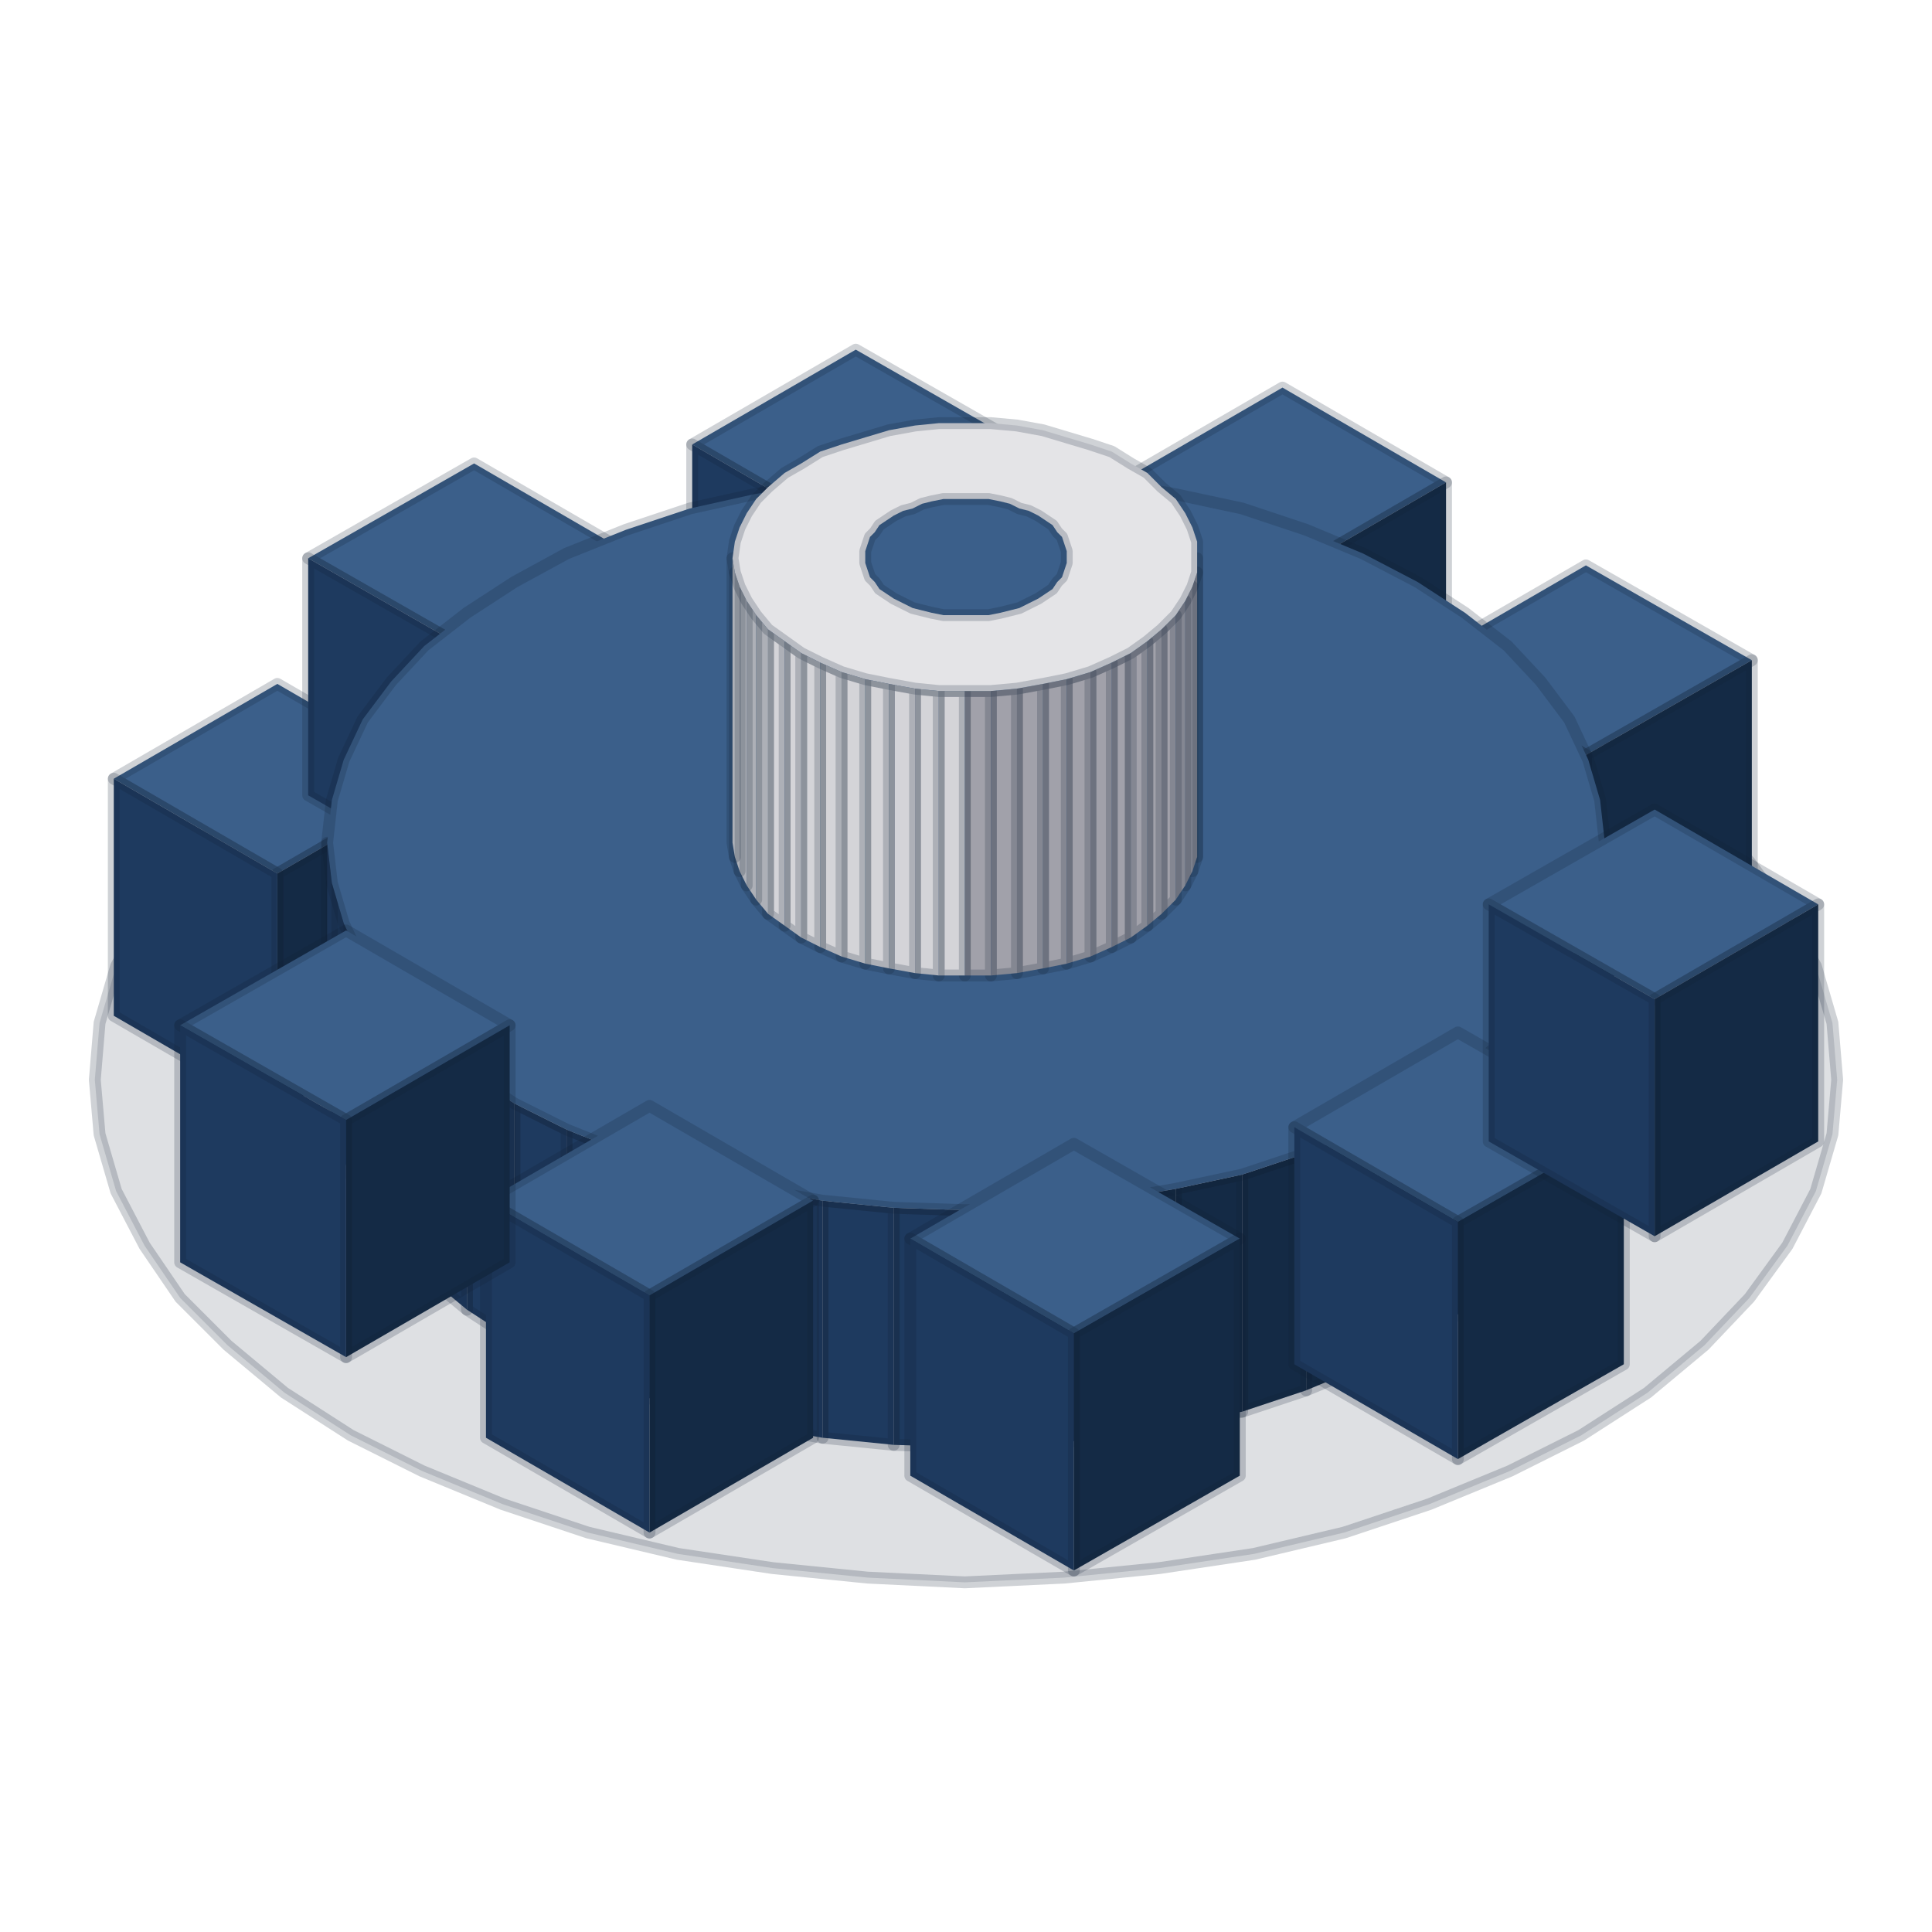
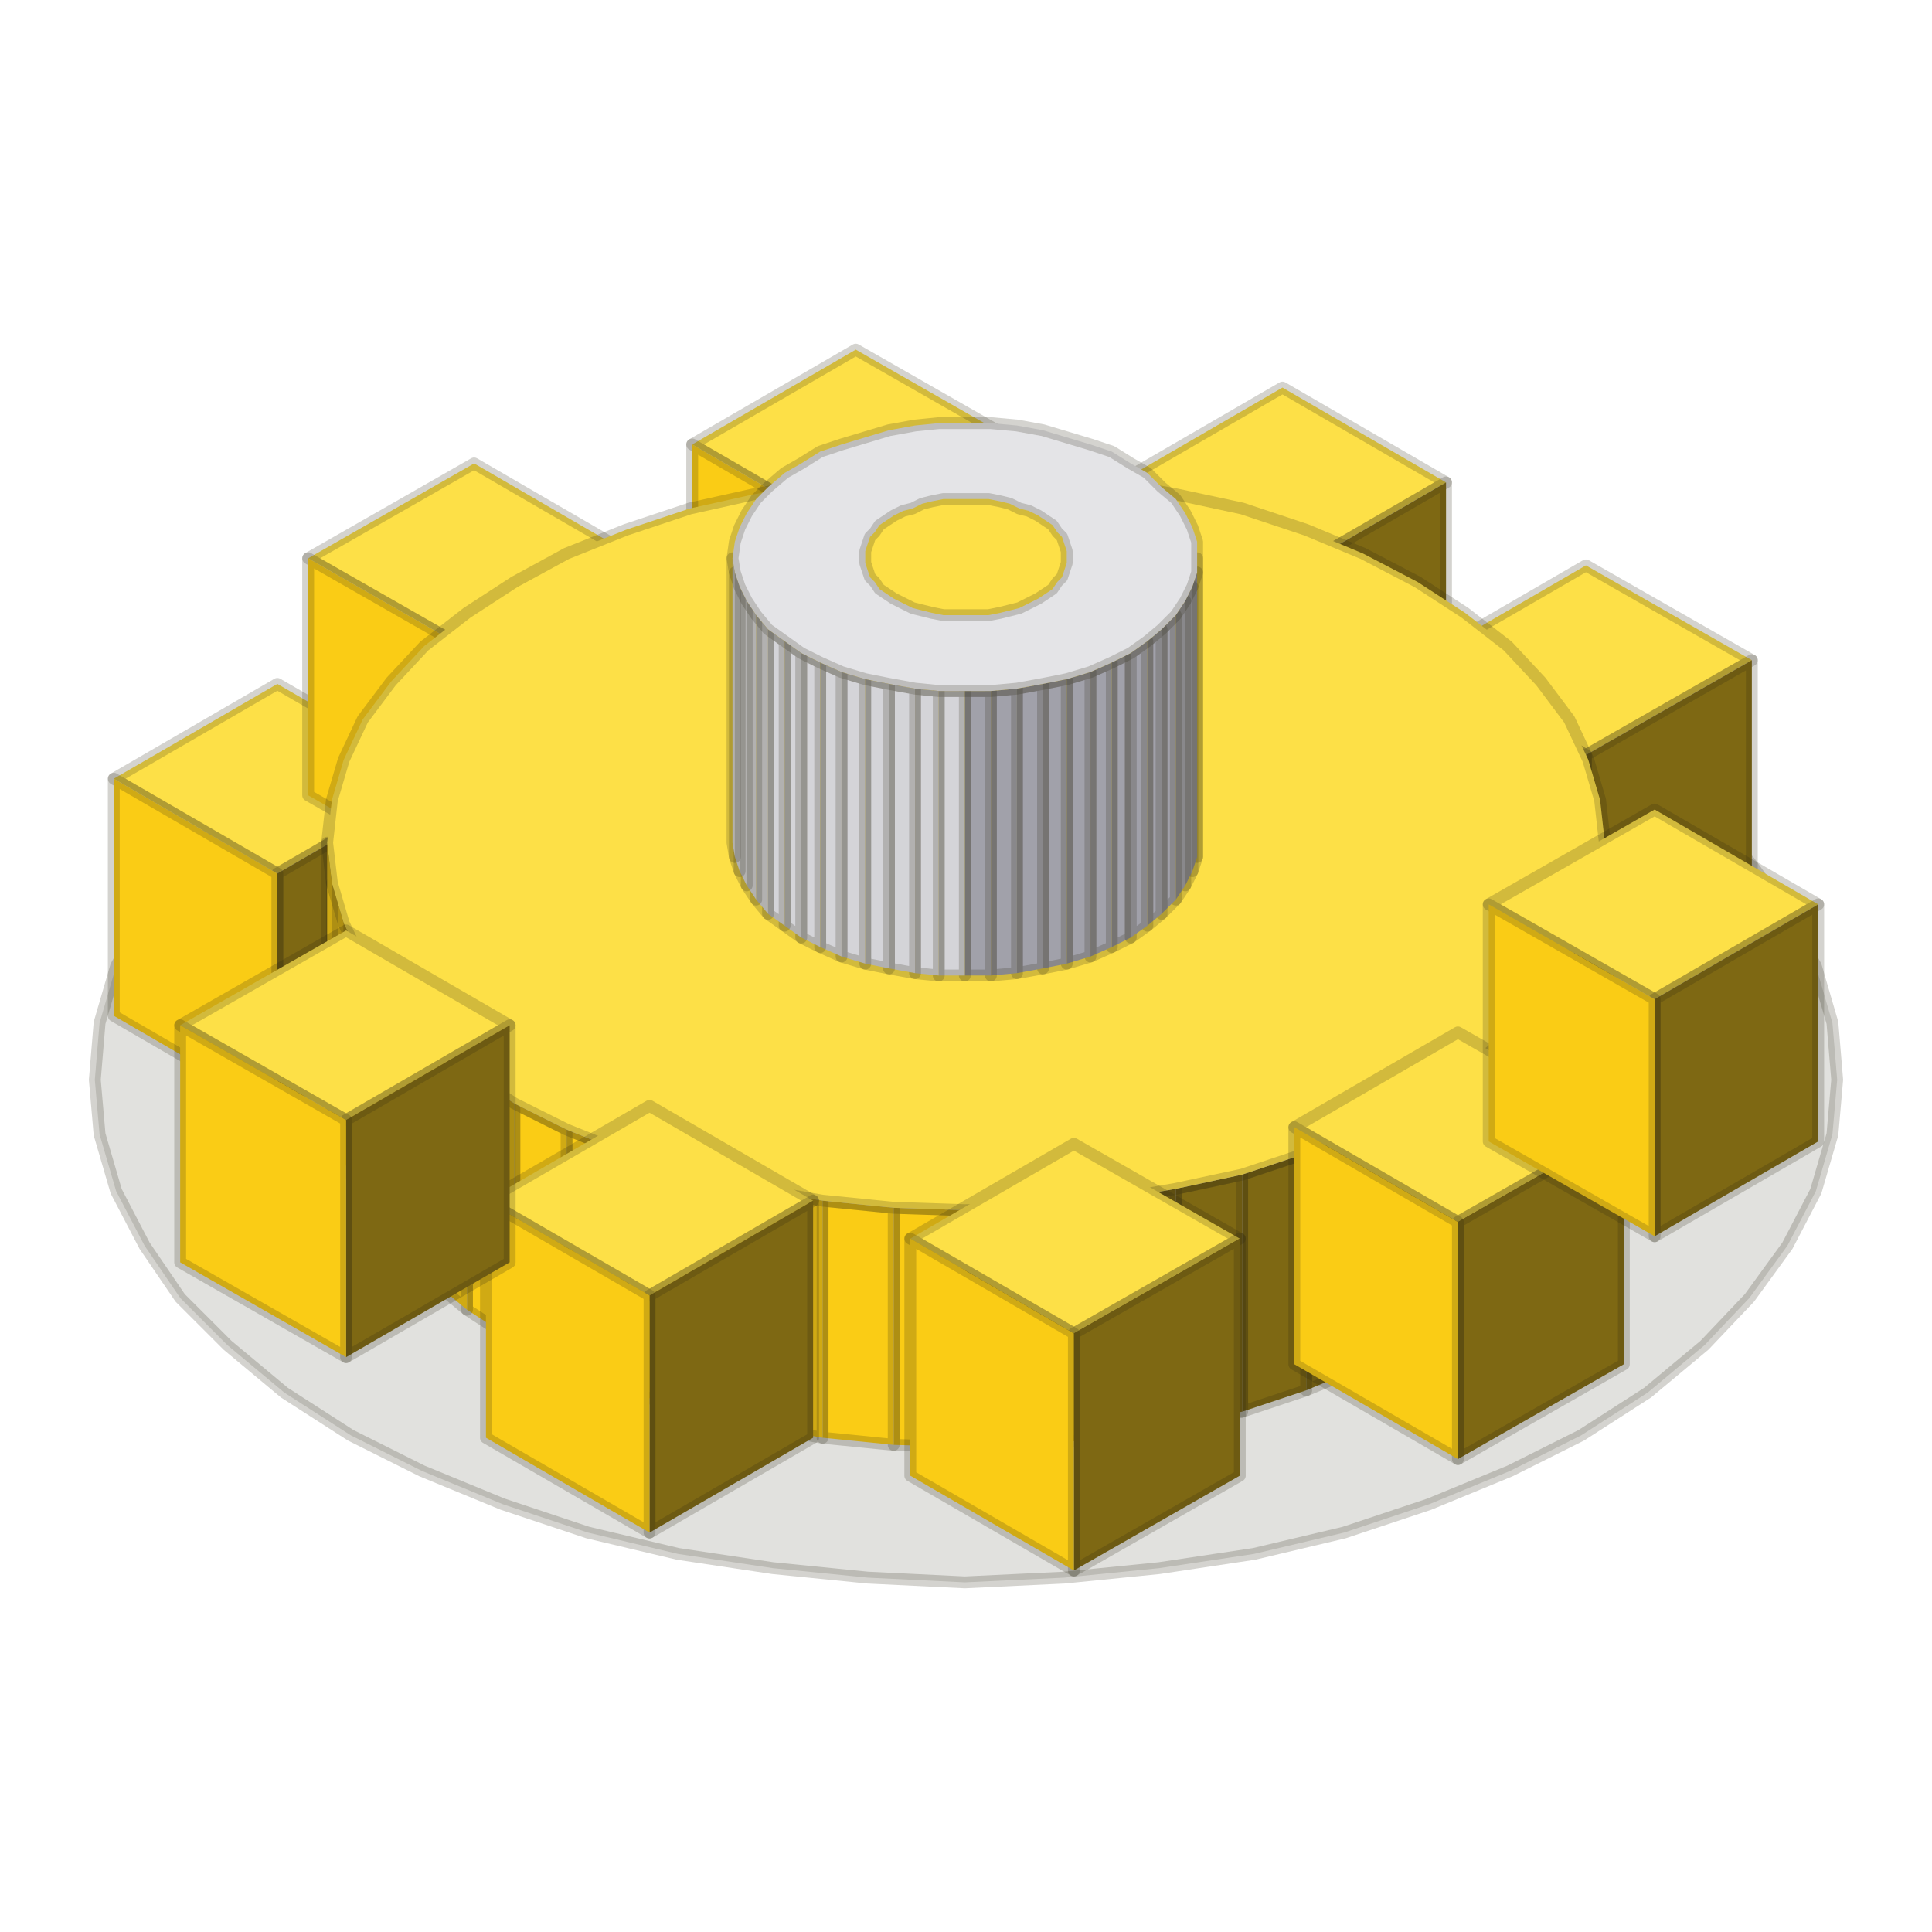
<svg xmlns="http://www.w3.org/2000/svg" width="240" height="240" viewBox="0 0 81.5 60.0" fill="none" aria-hidden="true">
-   <polygon points="66.7,49.8 63.7,51.3 60.3,52.7 56.7,53.9 52.9,54.8 48.9,55.4 44.9,55.8 40.7,56.0 36.6,55.8 32.6,55.4 28.6,54.8 24.8,53.9 21.2,52.7 17.8,51.3 14.8,49.8 12.0,48.0 9.6,46.0 7.6,44.0 6.1,41.8 4.9,39.5 4.2,37.1 4.0,34.8 4.2,32.4 4.9,30.0 6.1,27.8 7.6,25.6 9.6,23.5 12.0,21.5 14.8,19.8 17.8,18.2 21.2,16.8 24.8,15.6 28.6,14.7 32.6,14.1 36.6,13.7 40.7,13.5 44.9,13.7 48.9,14.1 52.9,14.7 56.7,15.6 60.3,16.8 63.7,18.2 66.7,19.8 69.5,21.5 71.9,23.5 73.8,25.6 75.4,27.8 76.6,30.0 77.3,32.4 77.5,34.8 77.3,37.1 76.6,39.5 75.4,41.8 73.8,44.0 71.9,46.0 69.5,48.0" fill="#0F1E33" fill-opacity="0.14" stroke="#0F1E33" stroke-opacity="0.2" stroke-width="0.5" stroke-linejoin="round" />
-   <polygon points="11.7,18.1 18.6,22.1 11.7,26.1 4.8,22.1" fill="#3B5F8A" stroke="#0F1E33" stroke-opacity="0.2" stroke-width="0.5" stroke-linejoin="round" />
-   <polygon points="18.6,32.1 11.7,36.1 11.7,26.1 18.6,22.1" fill="#142A45" stroke="#0F1E33" stroke-opacity="0.2" stroke-width="0.5" stroke-linejoin="round" />
-   <polygon points="4.8,32.1 11.7,36.1 11.7,26.1 4.8,22.1" fill="#1E3A5F" stroke="#0F1E33" stroke-opacity="0.2" stroke-width="0.5" stroke-linejoin="round" />
-   <polygon points="20.0,8.8 26.9,12.8 20.0,16.8 13.0,12.8" fill="#3B5F8A" stroke="#0F1E33" stroke-opacity="0.2" stroke-width="0.5" stroke-linejoin="round" />
-   <polygon points="26.9,22.8 20.0,26.8 20.0,16.8 26.9,12.8" fill="#142A45" stroke="#0F1E33" stroke-opacity="0.2" stroke-width="0.5" stroke-linejoin="round" />
-   <polygon points="13.0,22.8 20.0,26.8 20.0,16.8 13.0,12.8" fill="#1E3A5F" stroke="#0F1E33" stroke-opacity="0.2" stroke-width="0.5" stroke-linejoin="round" />
-   <polygon points="36.1,4.0 43.1,8.0 36.1,12.0 29.2,8.0" fill="#3B5F8A" stroke="#0F1E33" stroke-opacity="0.2" stroke-width="0.5" stroke-linejoin="round" />
-   <polygon points="43.1,18.0 36.1,22.0 36.1,12.0 43.1,8.0" fill="#142A45" stroke="#0F1E33" stroke-opacity="0.2" stroke-width="0.5" stroke-linejoin="round" />
-   <polygon points="29.2,18.0 36.1,22.0 36.1,12.0 29.2,8.0" fill="#1E3A5F" stroke="#0F1E33" stroke-opacity="0.2" stroke-width="0.5" stroke-linejoin="round" />
-   <polygon points="54.1,5.6 61.0,9.6 54.1,13.6 47.2,9.6" fill="#3B5F8A" stroke="#0F1E33" stroke-opacity="0.2" stroke-width="0.5" stroke-linejoin="round" />
-   <polygon points="61.0,19.6 54.1,23.6 54.1,13.6 61.0,9.6" fill="#142A45" stroke="#0F1E33" stroke-opacity="0.2" stroke-width="0.5" stroke-linejoin="round" />
-   <polygon points="47.2,19.6 54.1,23.6 54.1,13.6 47.2,9.6" fill="#1E3A5F" stroke="#0F1E33" stroke-opacity="0.2" stroke-width="0.5" stroke-linejoin="round" />
-   <polygon points="66.9,13.1 73.9,17.1 66.9,21.1 60.0,17.1" fill="#3B5F8A" stroke="#0F1E33" stroke-opacity="0.2" stroke-width="0.5" stroke-linejoin="round" />
-   <polygon points="73.9,27.1 66.9,31.1 66.9,21.1 73.9,17.1" fill="#142A45" stroke="#0F1E33" stroke-opacity="0.2" stroke-width="0.5" stroke-linejoin="round" />
-   <polygon points="60.0,27.1 66.9,31.1 66.9,21.1 60.0,17.1" fill="#1E3A5F" stroke="#0F1E33" stroke-opacity="0.2" stroke-width="0.5" stroke-linejoin="round" />
-   <polygon points="59.8,45.8 57.5,46.9 57.5,36.9 59.8,35.8" fill="#142A45" stroke="#0F1E33" stroke-opacity="0.2" stroke-width="0.5" stroke-linejoin="round" />
-   <polygon points="57.5,46.9 55.1,47.9 55.1,37.9 57.5,36.9" fill="#142A45" stroke="#0F1E33" stroke-opacity="0.2" stroke-width="0.5" stroke-linejoin="round" />
-   <polygon points="55.1,47.9 52.4,48.8 52.4,38.8 55.1,37.9" fill="#142A45" stroke="#0F1E33" stroke-opacity="0.2" stroke-width="0.5" stroke-linejoin="round" />
-   <polygon points="52.4,48.8 49.6,49.4 49.6,39.4 52.4,38.8" fill="#142A45" stroke="#0F1E33" stroke-opacity="0.2" stroke-width="0.5" stroke-linejoin="round" />
-   <polygon points="49.6,49.4 46.7,49.9 46.7,39.9 49.6,39.4" fill="#142A45" stroke="#0F1E33" stroke-opacity="0.2" stroke-width="0.5" stroke-linejoin="round" />
-   <polygon points="46.7,49.9 43.8,50.2 43.8,40.2 46.7,39.9" fill="#142A45" stroke="#0F1E33" stroke-opacity="0.2" stroke-width="0.5" stroke-linejoin="round" />
-   <polygon points="43.8,50.2 40.7,50.3 40.7,40.3 43.8,40.2" fill="#142A45" stroke="#0F1E33" stroke-opacity="0.2" stroke-width="0.5" stroke-linejoin="round" />
-   <polygon points="40.7,50.3 37.7,50.2 37.7,40.2 40.7,40.3" fill="#1E3A5F" stroke="#0F1E33" stroke-opacity="0.2" stroke-width="0.5" stroke-linejoin="round" />
-   <polygon points="37.7,50.2 34.7,49.9 34.7,39.9 37.7,40.2" fill="#1E3A5F" stroke="#0F1E33" stroke-opacity="0.2" stroke-width="0.5" stroke-linejoin="round" />
-   <polygon points="34.7,49.9 31.8,49.4 31.8,39.4 34.7,39.9" fill="#1E3A5F" stroke="#0F1E33" stroke-opacity="0.2" stroke-width="0.5" stroke-linejoin="round" />
-   <polygon points="31.8,49.4 29.1,48.8 29.1,38.8 31.8,39.4" fill="#1E3A5F" stroke="#0F1E33" stroke-opacity="0.2" stroke-width="0.5" stroke-linejoin="round" />
-   <polygon points="29.1,48.8 26.4,47.9 26.4,37.9 29.1,38.8" fill="#1E3A5F" stroke="#0F1E33" stroke-opacity="0.2" stroke-width="0.5" stroke-linejoin="round" />
-   <polygon points="26.4,47.9 23.9,46.9 23.9,36.9 26.4,37.9" fill="#1E3A5F" stroke="#0F1E33" stroke-opacity="0.2" stroke-width="0.5" stroke-linejoin="round" />
-   <polygon points="23.9,46.9 21.7,45.8 21.7,35.8 23.9,36.9" fill="#1E3A5F" stroke="#0F1E33" stroke-opacity="0.2" stroke-width="0.5" stroke-linejoin="round" />
-   <polygon points="21.7,45.8 19.7,44.5 19.7,34.5 21.7,35.8" fill="#1E3A5F" stroke="#0F1E33" stroke-opacity="0.2" stroke-width="0.5" stroke-linejoin="round" />
-   <polygon points="19.7,44.5 17.9,43.0 17.9,33.0 19.7,34.5" fill="#1E3A5F" stroke="#0F1E33" stroke-opacity="0.2" stroke-width="0.5" stroke-linejoin="round" />
-   <polygon points="17.9,43.0 16.5,41.5 16.5,31.5 17.9,33.0" fill="#1E3A5F" stroke="#0F1E33" stroke-opacity="0.2" stroke-width="0.5" stroke-linejoin="round" />
-   <polygon points="16.5,41.5 15.3,39.9 15.3,29.9 16.5,31.5" fill="#1E3A5F" stroke="#0F1E33" stroke-opacity="0.2" stroke-width="0.5" stroke-linejoin="round" />
-   <polygon points="15.3,39.9 14.5,38.2 14.5,28.2 15.3,29.9" fill="#1E3A5F" stroke="#0F1E33" stroke-opacity="0.2" stroke-width="0.5" stroke-linejoin="round" />
-   <polygon points="14.5,38.2 14.0,36.5 14.0,26.5 14.5,28.2" fill="#1E3A5F" stroke="#0F1E33" stroke-opacity="0.2" stroke-width="0.5" stroke-linejoin="round" />
-   <polygon points="14.0,36.5 13.8,34.8 13.8,24.8 14.0,26.5" fill="#1E3A5F" stroke="#0F1E33" stroke-opacity="0.2" stroke-width="0.5" stroke-linejoin="round" />
-   <polygon points="67.7,34.8 67.5,36.5 67.5,26.5 67.7,24.8" fill="#142A45" stroke="#0F1E33" stroke-opacity="0.2" stroke-width="0.5" stroke-linejoin="round" />
-   <polygon points="67.5,36.5 67.0,38.2 67.0,28.2 67.5,26.5" fill="#142A45" stroke="#0F1E33" stroke-opacity="0.2" stroke-width="0.5" stroke-linejoin="round" />
-   <polygon points="67.0,38.2 66.2,39.9 66.2,29.9 67.0,28.2" fill="#142A45" stroke="#0F1E33" stroke-opacity="0.2" stroke-width="0.5" stroke-linejoin="round" />
-   <polygon points="66.2,39.9 65.0,41.5 65.0,31.5 66.2,29.9" fill="#142A45" stroke="#0F1E33" stroke-opacity="0.2" stroke-width="0.5" stroke-linejoin="round" />
-   <polygon points="65.0,41.5 63.6,43.0 63.6,33.0 65.0,31.5" fill="#142A45" stroke="#0F1E33" stroke-opacity="0.2" stroke-width="0.5" stroke-linejoin="round" />
-   <polygon points="63.6,43.0 61.8,44.5 61.8,34.5 63.6,33.0" fill="#142A45" stroke="#0F1E33" stroke-opacity="0.2" stroke-width="0.5" stroke-linejoin="round" />
-   <polygon points="61.8,44.5 59.8,45.8 59.8,35.8 61.8,34.5" fill="#142A45" stroke="#0F1E33" stroke-opacity="0.2" stroke-width="0.5" stroke-linejoin="round" />
-   <polygon points="59.8,35.8 57.5,36.9 55.1,37.9 52.4,38.8 49.6,39.4 46.7,39.9 43.8,40.2 40.7,40.3 37.7,40.2 34.7,39.9 31.8,39.4 29.1,38.8 26.4,37.9 23.9,36.9 21.7,35.8 19.7,34.5 17.9,33.0 16.5,31.5 15.3,29.9 14.5,28.2 14.0,26.5 13.8,24.8 14.0,23.0 14.5,21.3 15.3,19.6 16.5,18.0 17.9,16.5 19.7,15.1 21.7,13.8 23.9,12.6 26.4,11.6 29.1,10.7 31.8,10.1 34.7,9.6 37.7,9.3 40.7,9.2 43.8,9.3 46.7,9.6 49.6,10.1 52.4,10.7 55.1,11.6 57.5,12.6 59.8,13.8 61.8,15.1 63.6,16.5 65.0,18.0 66.2,19.6 67.0,21.3 67.5,23.0 67.7,24.8 67.5,26.5 67.0,28.2 66.2,29.9 65.0,31.5 63.6,33.0 61.8,34.5" fill="#3B5F8A" stroke="#0F1E33" stroke-opacity="0.2" stroke-width="0.5" stroke-linejoin="round" />
-   <polygon points="61.5,32.8 68.5,36.8 61.5,40.8 54.6,36.8" fill="#3B5F8A" stroke="#0F1E33" stroke-opacity="0.2" stroke-width="0.5" stroke-linejoin="round" />
-   <polygon points="68.5,46.8 61.5,50.8 61.5,40.8 68.5,36.8" fill="#142A45" stroke="#0F1E33" stroke-opacity="0.2" stroke-width="0.5" stroke-linejoin="round" />
-   <polygon points="54.6,46.8 61.5,50.8 61.5,40.8 54.6,36.8" fill="#1E3A5F" stroke="#0F1E33" stroke-opacity="0.2" stroke-width="0.5" stroke-linejoin="round" />
-   <polygon points="45.3,37.5 52.3,41.5 45.3,45.5 38.4,41.5" fill="#3B5F8A" stroke="#0F1E33" stroke-opacity="0.2" stroke-width="0.5" stroke-linejoin="round" />
-   <polygon points="52.3,51.5 45.3,55.5 45.3,45.5 52.3,41.5" fill="#142A45" stroke="#0F1E33" stroke-opacity="0.2" stroke-width="0.5" stroke-linejoin="round" />
-   <polygon points="38.4,51.5 45.3,55.5 45.3,45.5 38.4,41.5" fill="#1E3A5F" stroke="#0F1E33" stroke-opacity="0.2" stroke-width="0.5" stroke-linejoin="round" />
-   <polygon points="27.4,35.9 34.3,39.9 27.4,43.9 20.5,39.9" fill="#3B5F8A" stroke="#0F1E33" stroke-opacity="0.2" stroke-width="0.5" stroke-linejoin="round" />
-   <polygon points="34.3,49.9 27.4,53.9 27.4,43.9 34.3,39.9" fill="#142A45" stroke="#0F1E33" stroke-opacity="0.2" stroke-width="0.5" stroke-linejoin="round" />
-   <polygon points="20.5,49.9 27.4,53.9 27.4,43.9 20.5,39.9" fill="#1E3A5F" stroke="#0F1E33" stroke-opacity="0.2" stroke-width="0.5" stroke-linejoin="round" />
-   <polygon points="14.6,28.5 21.5,32.5 14.6,36.5 7.6,32.5" fill="#3B5F8A" stroke="#0F1E33" stroke-opacity="0.2" stroke-width="0.5" stroke-linejoin="round" />
-   <polygon points="21.5,42.5 14.6,46.5 14.6,36.5 21.5,32.5" fill="#142A45" stroke="#0F1E33" stroke-opacity="0.2" stroke-width="0.5" stroke-linejoin="round" />
-   <polygon points="7.6,42.5 14.6,46.5 14.6,36.5 7.6,32.5" fill="#1E3A5F" stroke="#0F1E33" stroke-opacity="0.2" stroke-width="0.5" stroke-linejoin="round" />
-   <polygon points="69.8,23.4 76.7,27.4 69.8,31.4 62.8,27.4" fill="#3B5F8A" stroke="#0F1E33" stroke-opacity="0.2" stroke-width="0.5" stroke-linejoin="round" />
-   <polygon points="76.7,37.4 69.8,41.4 69.8,31.4 76.7,27.4" fill="#142A45" stroke="#0F1E33" stroke-opacity="0.2" stroke-width="0.5" stroke-linejoin="round" />
-   <polygon points="62.8,37.4 69.8,41.4 69.8,31.4 62.8,27.4" fill="#1E3A5F" stroke="#0F1E33" stroke-opacity="0.2" stroke-width="0.5" stroke-linejoin="round" />
-   <polygon points="47.7,28.8 46.9,29.2 46.9,17.2 47.7,16.8" fill="#A1A1AA" stroke="#0F1E33" stroke-opacity="0.2" stroke-width="0.5" stroke-linejoin="round" />
-   <polygon points="46.9,29.2 46.0,29.6 46.0,17.6 46.9,17.2" fill="#A1A1AA" stroke="#0F1E33" stroke-opacity="0.2" stroke-width="0.5" stroke-linejoin="round" />
-   <polygon points="46.0,29.6 45.0,29.9 45.0,17.9 46.0,17.6" fill="#A1A1AA" stroke="#0F1E33" stroke-opacity="0.2" stroke-width="0.5" stroke-linejoin="round" />
-   <polygon points="45.0,29.9 44.0,30.1 44.0,18.1 45.0,17.9" fill="#A1A1AA" stroke="#0F1E33" stroke-opacity="0.2" stroke-width="0.5" stroke-linejoin="round" />
-   <polygon points="44.0,30.1 42.9,30.3 42.9,18.3 44.0,18.1" fill="#A1A1AA" stroke="#0F1E33" stroke-opacity="0.2" stroke-width="0.5" stroke-linejoin="round" />
-   <polygon points="42.9,30.3 41.8,30.4 41.8,18.4 42.9,18.3" fill="#A1A1AA" stroke="#0F1E33" stroke-opacity="0.2" stroke-width="0.5" stroke-linejoin="round" />
-   <polygon points="41.8,30.4 40.7,30.4 40.7,18.4 41.8,18.4" fill="#A1A1AA" stroke="#0F1E33" stroke-opacity="0.2" stroke-width="0.5" stroke-linejoin="round" />
-   <polygon points="40.7,30.4 39.6,30.4 39.6,18.4 40.7,18.4" fill="#D4D4D8" stroke="#0F1E33" stroke-opacity="0.2" stroke-width="0.5" stroke-linejoin="round" />
-   <polygon points="39.6,30.4 38.6,30.3 38.6,18.3 39.6,18.4" fill="#D4D4D8" stroke="#0F1E33" stroke-opacity="0.2" stroke-width="0.5" stroke-linejoin="round" />
-   <polygon points="38.6,30.3 37.5,30.1 37.5,18.1 38.6,18.3" fill="#D4D4D8" stroke="#0F1E33" stroke-opacity="0.2" stroke-width="0.5" stroke-linejoin="round" />
-   <polygon points="37.5,30.1 36.5,29.9 36.5,17.9 37.5,18.1" fill="#D4D4D8" stroke="#0F1E33" stroke-opacity="0.2" stroke-width="0.5" stroke-linejoin="round" />
-   <polygon points="36.5,29.9 35.5,29.6 35.5,17.6 36.5,17.9" fill="#D4D4D8" stroke="#0F1E33" stroke-opacity="0.2" stroke-width="0.5" stroke-linejoin="round" />
-   <polygon points="35.5,29.6 34.6,29.2 34.6,17.2 35.5,17.6" fill="#D4D4D8" stroke="#0F1E33" stroke-opacity="0.2" stroke-width="0.5" stroke-linejoin="round" />
-   <polygon points="34.6,29.2 33.8,28.8 33.8,16.8 34.6,17.2" fill="#D4D4D8" stroke="#0F1E33" stroke-opacity="0.2" stroke-width="0.5" stroke-linejoin="round" />
-   <polygon points="33.8,28.8 33.1,28.3 33.1,16.3 33.8,16.8" fill="#D4D4D8" stroke="#0F1E33" stroke-opacity="0.2" stroke-width="0.5" stroke-linejoin="round" />
-   <polygon points="33.1,28.3 32.4,27.8 32.4,15.8 33.1,16.3" fill="#D4D4D8" stroke="#0F1E33" stroke-opacity="0.2" stroke-width="0.5" stroke-linejoin="round" />
-   <polygon points="32.4,27.8 31.9,27.2 31.9,15.2 32.4,15.8" fill="#D4D4D8" stroke="#0F1E33" stroke-opacity="0.2" stroke-width="0.5" stroke-linejoin="round" />
-   <polygon points="31.9,27.2 31.5,26.6 31.5,14.6 31.9,15.2" fill="#D4D4D8" stroke="#0F1E33" stroke-opacity="0.2" stroke-width="0.5" stroke-linejoin="round" />
-   <polygon points="31.5,26.6 31.2,26.0 31.2,14.0 31.5,14.6" fill="#D4D4D8" stroke="#0F1E33" stroke-opacity="0.2" stroke-width="0.5" stroke-linejoin="round" />
-   <polygon points="31.2,26.0 31.0,25.4 31.0,13.4 31.2,14.0" fill="#D4D4D8" stroke="#0F1E33" stroke-opacity="0.2" stroke-width="0.5" stroke-linejoin="round" />
-   <polygon points="31.0,25.4 30.9,24.8 30.9,12.8 31.0,13.4" fill="#D4D4D8" stroke="#0F1E33" stroke-opacity="0.2" stroke-width="0.5" stroke-linejoin="round" />
-   <polygon points="50.5,24.8 50.5,25.4 50.5,13.4 50.5,12.8" fill="#A1A1AA" stroke="#0F1E33" stroke-opacity="0.2" stroke-width="0.5" stroke-linejoin="round" />
-   <polygon points="50.5,25.4 50.3,26.0 50.3,14.0 50.5,13.4" fill="#A1A1AA" stroke="#0F1E33" stroke-opacity="0.2" stroke-width="0.5" stroke-linejoin="round" />
-   <polygon points="50.3,26.0 50.0,26.6 50.0,14.6 50.3,14.0" fill="#A1A1AA" stroke="#0F1E33" stroke-opacity="0.2" stroke-width="0.5" stroke-linejoin="round" />
-   <polygon points="50.0,26.6 49.6,27.2 49.6,15.2 50.0,14.6" fill="#A1A1AA" stroke="#0F1E33" stroke-opacity="0.2" stroke-width="0.5" stroke-linejoin="round" />
-   <polygon points="49.6,27.2 49.0,27.8 49.0,15.8 49.6,15.2" fill="#A1A1AA" stroke="#0F1E33" stroke-opacity="0.2" stroke-width="0.5" stroke-linejoin="round" />
-   <polygon points="49.0,27.8 48.4,28.3 48.4,16.3 49.0,15.8" fill="#A1A1AA" stroke="#0F1E33" stroke-opacity="0.2" stroke-width="0.5" stroke-linejoin="round" />
-   <polygon points="48.4,28.3 47.7,28.8 47.7,16.8 48.4,16.3" fill="#A1A1AA" stroke="#0F1E33" stroke-opacity="0.2" stroke-width="0.5" stroke-linejoin="round" />
-   <polygon points="47.7,16.8 46.9,17.2 46.0,17.6 45.0,17.9 44.0,18.1 42.9,18.3 41.8,18.4 40.7,18.4 39.6,18.4 38.6,18.3 37.5,18.1 36.5,17.9 35.5,17.6 34.6,17.2 33.8,16.8 33.1,16.3 32.4,15.8 31.9,15.2 31.5,14.6 31.2,14.0 31.0,13.4 30.9,12.8 31.0,12.1 31.2,11.5 31.5,10.9 31.9,10.3 32.4,9.8 33.1,9.2 33.8,8.8 34.6,8.3 35.5,8.0 36.5,7.7 37.5,7.4 38.6,7.2 39.6,7.1 40.7,7.1 41.8,7.1 42.9,7.2 44.0,7.4 45.0,7.7 46.0,8.0 46.9,8.3 47.7,8.8 48.4,9.2 49.0,9.8 49.6,10.3 50.0,10.9 50.3,11.5 50.5,12.1 50.5,12.8 50.5,13.4 50.3,14.0 50.0,14.6 49.6,15.2 49.0,15.8 48.4,16.3" fill="#E4E4E7" stroke="#0F1E33" stroke-opacity="0.2" stroke-width="0.5" stroke-linejoin="round" />
-   <polygon points="43.8,14.5 43.4,14.7 43.0,14.9 42.6,15.0 42.2,15.1 41.7,15.2 41.2,15.2 40.7,15.2 40.3,15.2 39.8,15.2 39.3,15.1 38.9,15.0 38.5,14.9 38.1,14.7 37.7,14.5 37.4,14.3 37.1,14.1 36.9,13.8 36.7,13.6 36.6,13.3 36.5,13.0 36.5,12.8 36.5,12.5 36.6,12.2 36.7,11.9 36.9,11.7 37.1,11.4 37.4,11.2 37.7,11.0 38.1,10.8 38.5,10.7 38.9,10.5 39.3,10.4 39.8,10.3 40.3,10.3 40.7,10.3 41.2,10.3 41.7,10.3 42.2,10.4 42.6,10.5 43.0,10.7 43.4,10.8 43.8,11.0 44.1,11.2 44.4,11.4 44.6,11.7 44.8,11.9 44.9,12.2 45.0,12.5 45.0,12.8 45.0,13.0 44.9,13.3 44.8,13.6 44.6,13.8 44.4,14.1 44.1,14.3" fill="#3B5F8A" stroke="#0F1E33" stroke-opacity="0.2" stroke-width="0.5" stroke-linejoin="round" />
+   <polygon points="66.7,49.8 63.7,51.3 60.3,52.7 56.7,53.9 52.9,54.8 48.9,55.4 44.9,55.8 40.7,56.0 36.6,55.8 32.6,55.4 28.6,54.8 24.8,53.9 21.2,52.7 17.8,51.3 14.8,49.8 12.0,48.0 9.6,46.0 7.6,44.0 6.1,41.8 4.9,39.5 4.2,37.1 4.0,34.8 4.2,32.4 4.9,30.0 6.1,27.8 7.6,25.6 9.6,23.5 12.0,21.5 14.8,19.8 17.8,18.2 21.2,16.8 24.8,15.6 28.6,14.7 32.6,14.1 36.6,13.7 40.7,13.5 44.9,13.7 48.9,14.1 52.9,14.7 56.7,15.6 60.3,16.8 63.7,18.2 66.7,19.8 69.5,21.5 71.9,23.5 73.8,25.6 75.4,27.8 76.6,30.0 77.3,32.4 77.5,34.8 77.3,37.1 76.6,39.5 75.4,41.8 73.8,44.0 71.9,46.0 69.5,48.0" fill="#282411" fill-opacity="0.14" stroke="#282411" stroke-opacity="0.2" stroke-width="0.5" stroke-linejoin="round" />
+   <polygon points="11.7,18.1 18.6,22.1 11.7,26.1 4.8,22.1" fill="#FDE047" stroke="#282411" stroke-opacity="0.2" stroke-width="0.5" stroke-linejoin="round" />
+   <polygon points="18.6,32.1 11.7,36.1 11.7,26.1 18.6,22.1" fill="#7E6813" stroke="#282411" stroke-opacity="0.2" stroke-width="0.5" stroke-linejoin="round" />
+   <polygon points="4.8,32.1 11.7,36.1 11.7,26.1 4.8,22.1" fill="#FACC15" stroke="#282411" stroke-opacity="0.2" stroke-width="0.5" stroke-linejoin="round" />
+   <polygon points="20.0,8.8 26.9,12.8 20.0,16.8 13.0,12.8" fill="#FDE047" stroke="#282411" stroke-opacity="0.2" stroke-width="0.5" stroke-linejoin="round" />
+   <polygon points="26.9,22.8 20.0,26.8 20.0,16.8 26.9,12.8" fill="#7E6813" stroke="#282411" stroke-opacity="0.2" stroke-width="0.5" stroke-linejoin="round" />
+   <polygon points="13.0,22.8 20.0,26.8 20.0,16.8 13.0,12.8" fill="#FACC15" stroke="#282411" stroke-opacity="0.2" stroke-width="0.5" stroke-linejoin="round" />
+   <polygon points="36.1,4.0 43.1,8.0 36.1,12.0 29.2,8.0" fill="#FDE047" stroke="#282411" stroke-opacity="0.2" stroke-width="0.5" stroke-linejoin="round" />
+   <polygon points="43.1,18.0 36.1,22.0 36.1,12.0 43.1,8.0" fill="#7E6813" stroke="#282411" stroke-opacity="0.2" stroke-width="0.5" stroke-linejoin="round" />
+   <polygon points="29.2,18.0 36.1,22.0 36.1,12.0 29.2,8.0" fill="#FACC15" stroke="#282411" stroke-opacity="0.2" stroke-width="0.5" stroke-linejoin="round" />
+   <polygon points="54.1,5.6 61.0,9.6 54.1,13.6 47.2,9.6" fill="#FDE047" stroke="#282411" stroke-opacity="0.2" stroke-width="0.5" stroke-linejoin="round" />
+   <polygon points="61.0,19.6 54.1,23.6 54.1,13.6 61.0,9.6" fill="#7E6813" stroke="#282411" stroke-opacity="0.2" stroke-width="0.5" stroke-linejoin="round" />
+   <polygon points="47.2,19.6 54.1,23.6 54.1,13.6 47.2,9.6" fill="#FACC15" stroke="#282411" stroke-opacity="0.2" stroke-width="0.5" stroke-linejoin="round" />
+   <polygon points="66.9,13.1 73.9,17.1 66.9,21.1 60.0,17.1" fill="#FDE047" stroke="#282411" stroke-opacity="0.2" stroke-width="0.5" stroke-linejoin="round" />
+   <polygon points="73.9,27.1 66.9,31.1 66.9,21.1 73.9,17.1" fill="#7E6813" stroke="#282411" stroke-opacity="0.2" stroke-width="0.5" stroke-linejoin="round" />
+   <polygon points="60.0,27.1 66.9,31.1 66.9,21.1 60.0,17.1" fill="#FACC15" stroke="#282411" stroke-opacity="0.2" stroke-width="0.5" stroke-linejoin="round" />
+   <polygon points="59.8,45.8 57.5,46.9 57.5,36.9 59.8,35.8" fill="#7E6813" stroke="#282411" stroke-opacity="0.2" stroke-width="0.5" stroke-linejoin="round" />
+   <polygon points="57.5,46.9 55.1,47.9 55.1,37.9 57.5,36.9" fill="#7E6813" stroke="#282411" stroke-opacity="0.2" stroke-width="0.5" stroke-linejoin="round" />
+   <polygon points="55.1,47.9 52.4,48.8 52.4,38.8 55.1,37.9" fill="#7E6813" stroke="#282411" stroke-opacity="0.2" stroke-width="0.5" stroke-linejoin="round" />
+   <polygon points="52.4,48.8 49.6,49.4 49.6,39.4 52.4,38.8" fill="#7E6813" stroke="#282411" stroke-opacity="0.2" stroke-width="0.5" stroke-linejoin="round" />
+   <polygon points="49.6,49.4 46.7,49.9 46.7,39.9 49.6,39.4" fill="#7E6813" stroke="#282411" stroke-opacity="0.2" stroke-width="0.5" stroke-linejoin="round" />
+   <polygon points="46.7,49.9 43.8,50.2 43.8,40.2 46.7,39.9" fill="#7E6813" stroke="#282411" stroke-opacity="0.2" stroke-width="0.5" stroke-linejoin="round" />
+   <polygon points="43.8,50.2 40.7,50.3 40.7,40.3 43.8,40.2" fill="#7E6813" stroke="#282411" stroke-opacity="0.2" stroke-width="0.5" stroke-linejoin="round" />
+   <polygon points="40.7,50.3 37.7,50.2 37.7,40.2 40.7,40.3" fill="#FACC15" stroke="#282411" stroke-opacity="0.2" stroke-width="0.5" stroke-linejoin="round" />
+   <polygon points="37.7,50.2 34.7,49.9 34.7,39.9 37.7,40.2" fill="#FACC15" stroke="#282411" stroke-opacity="0.2" stroke-width="0.5" stroke-linejoin="round" />
+   <polygon points="34.7,49.9 31.8,49.4 31.8,39.4 34.7,39.9" fill="#FACC15" stroke="#282411" stroke-opacity="0.2" stroke-width="0.5" stroke-linejoin="round" />
+   <polygon points="31.8,49.4 29.1,48.8 29.1,38.8 31.8,39.4" fill="#FACC15" stroke="#282411" stroke-opacity="0.2" stroke-width="0.5" stroke-linejoin="round" />
+   <polygon points="29.1,48.8 26.4,47.9 26.4,37.9 29.1,38.8" fill="#FACC15" stroke="#282411" stroke-opacity="0.2" stroke-width="0.5" stroke-linejoin="round" />
+   <polygon points="26.4,47.9 23.9,46.9 23.9,36.9 26.4,37.9" fill="#FACC15" stroke="#282411" stroke-opacity="0.2" stroke-width="0.5" stroke-linejoin="round" />
+   <polygon points="23.9,46.9 21.7,45.8 21.7,35.8 23.9,36.9" fill="#FACC15" stroke="#282411" stroke-opacity="0.2" stroke-width="0.5" stroke-linejoin="round" />
+   <polygon points="21.7,45.8 19.7,44.5 19.7,34.5 21.7,35.8" fill="#FACC15" stroke="#282411" stroke-opacity="0.2" stroke-width="0.5" stroke-linejoin="round" />
+   <polygon points="19.7,44.5 17.9,43.0 17.9,33.0 19.7,34.5" fill="#FACC15" stroke="#282411" stroke-opacity="0.2" stroke-width="0.5" stroke-linejoin="round" />
+   <polygon points="17.9,43.0 16.5,41.5 16.5,31.5 17.9,33.0" fill="#FACC15" stroke="#282411" stroke-opacity="0.2" stroke-width="0.5" stroke-linejoin="round" />
+   <polygon points="16.5,41.5 15.3,39.9 15.3,29.9 16.5,31.5" fill="#FACC15" stroke="#282411" stroke-opacity="0.2" stroke-width="0.5" stroke-linejoin="round" />
+   <polygon points="15.3,39.9 14.5,38.2 14.5,28.2 15.3,29.9" fill="#FACC15" stroke="#282411" stroke-opacity="0.2" stroke-width="0.5" stroke-linejoin="round" />
+   <polygon points="14.5,38.2 14.0,36.5 14.0,26.5 14.5,28.2" fill="#FACC15" stroke="#282411" stroke-opacity="0.2" stroke-width="0.5" stroke-linejoin="round" />
+   <polygon points="14.0,36.5 13.8,34.8 13.8,24.8 14.0,26.5" fill="#FACC15" stroke="#282411" stroke-opacity="0.2" stroke-width="0.5" stroke-linejoin="round" />
+   <polygon points="67.7,34.8 67.5,36.5 67.5,26.5 67.7,24.8" fill="#7E6813" stroke="#282411" stroke-opacity="0.2" stroke-width="0.5" stroke-linejoin="round" />
+   <polygon points="67.5,36.5 67.0,38.2 67.0,28.2 67.5,26.5" fill="#7E6813" stroke="#282411" stroke-opacity="0.2" stroke-width="0.5" stroke-linejoin="round" />
+   <polygon points="67.0,38.2 66.2,39.9 66.2,29.9 67.0,28.2" fill="#7E6813" stroke="#282411" stroke-opacity="0.2" stroke-width="0.5" stroke-linejoin="round" />
+   <polygon points="66.2,39.9 65.0,41.5 65.0,31.5 66.2,29.9" fill="#7E6813" stroke="#282411" stroke-opacity="0.2" stroke-width="0.5" stroke-linejoin="round" />
+   <polygon points="65.0,41.5 63.6,43.0 63.6,33.0 65.0,31.5" fill="#7E6813" stroke="#282411" stroke-opacity="0.2" stroke-width="0.5" stroke-linejoin="round" />
+   <polygon points="63.6,43.0 61.8,44.5 61.8,34.5 63.6,33.0" fill="#7E6813" stroke="#282411" stroke-opacity="0.2" stroke-width="0.5" stroke-linejoin="round" />
+   <polygon points="61.8,44.5 59.8,45.8 59.8,35.8 61.8,34.5" fill="#7E6813" stroke="#282411" stroke-opacity="0.2" stroke-width="0.5" stroke-linejoin="round" />
+   <polygon points="59.8,35.8 57.5,36.9 55.1,37.9 52.4,38.8 49.6,39.4 46.7,39.9 43.8,40.2 40.7,40.3 37.7,40.2 34.7,39.9 31.8,39.4 29.1,38.8 26.4,37.9 23.9,36.9 21.7,35.8 19.7,34.5 17.9,33.0 16.5,31.5 15.3,29.9 14.5,28.2 14.0,26.5 13.8,24.8 14.0,23.0 14.5,21.3 15.3,19.6 16.5,18.0 17.9,16.5 19.7,15.1 21.7,13.8 23.9,12.6 26.4,11.6 29.1,10.7 31.8,10.1 34.7,9.6 37.7,9.3 40.7,9.2 43.8,9.3 46.7,9.6 49.6,10.1 52.4,10.7 55.1,11.6 57.5,12.6 59.8,13.8 61.8,15.1 63.6,16.5 65.0,18.0 66.2,19.6 67.0,21.3 67.5,23.0 67.7,24.8 67.5,26.5 67.0,28.2 66.2,29.9 65.0,31.5 63.6,33.0 61.8,34.5" fill="#FDE047" stroke="#282411" stroke-opacity="0.2" stroke-width="0.5" stroke-linejoin="round" />
+   <polygon points="61.5,32.8 68.5,36.8 61.5,40.8 54.6,36.8" fill="#FDE047" stroke="#282411" stroke-opacity="0.2" stroke-width="0.5" stroke-linejoin="round" />
+   <polygon points="68.5,46.8 61.5,50.8 61.5,40.8 68.5,36.8" fill="#7E6813" stroke="#282411" stroke-opacity="0.2" stroke-width="0.5" stroke-linejoin="round" />
+   <polygon points="54.6,46.8 61.5,50.8 61.5,40.8 54.6,36.8" fill="#FACC15" stroke="#282411" stroke-opacity="0.2" stroke-width="0.5" stroke-linejoin="round" />
+   <polygon points="45.3,37.5 52.3,41.5 45.3,45.5 38.4,41.5" fill="#FDE047" stroke="#282411" stroke-opacity="0.2" stroke-width="0.5" stroke-linejoin="round" />
+   <polygon points="52.3,51.5 45.3,55.5 45.3,45.5 52.3,41.5" fill="#7E6813" stroke="#282411" stroke-opacity="0.2" stroke-width="0.5" stroke-linejoin="round" />
+   <polygon points="38.4,51.5 45.3,55.5 45.3,45.5 38.4,41.5" fill="#FACC15" stroke="#282411" stroke-opacity="0.2" stroke-width="0.5" stroke-linejoin="round" />
+   <polygon points="27.4,35.9 34.3,39.9 27.4,43.9 20.5,39.9" fill="#FDE047" stroke="#282411" stroke-opacity="0.2" stroke-width="0.5" stroke-linejoin="round" />
+   <polygon points="34.3,49.9 27.4,53.9 27.4,43.9 34.3,39.9" fill="#7E6813" stroke="#282411" stroke-opacity="0.2" stroke-width="0.5" stroke-linejoin="round" />
+   <polygon points="20.5,49.9 27.4,53.9 27.4,43.9 20.5,39.9" fill="#FACC15" stroke="#282411" stroke-opacity="0.2" stroke-width="0.5" stroke-linejoin="round" />
+   <polygon points="14.6,28.5 21.5,32.5 14.6,36.5 7.6,32.5" fill="#FDE047" stroke="#282411" stroke-opacity="0.2" stroke-width="0.5" stroke-linejoin="round" />
+   <polygon points="21.5,42.5 14.6,46.5 14.6,36.5 21.5,32.5" fill="#7E6813" stroke="#282411" stroke-opacity="0.2" stroke-width="0.5" stroke-linejoin="round" />
+   <polygon points="7.6,42.5 14.6,46.5 14.6,36.5 7.6,32.5" fill="#FACC15" stroke="#282411" stroke-opacity="0.2" stroke-width="0.5" stroke-linejoin="round" />
+   <polygon points="69.8,23.4 76.7,27.4 69.8,31.4 62.8,27.4" fill="#FDE047" stroke="#282411" stroke-opacity="0.2" stroke-width="0.5" stroke-linejoin="round" />
+   <polygon points="76.7,37.4 69.8,41.4 69.8,31.4 76.7,27.4" fill="#7E6813" stroke="#282411" stroke-opacity="0.2" stroke-width="0.5" stroke-linejoin="round" />
+   <polygon points="62.8,37.4 69.8,41.4 69.8,31.4 62.8,27.4" fill="#FACC15" stroke="#282411" stroke-opacity="0.2" stroke-width="0.5" stroke-linejoin="round" />
+   <polygon points="47.7,28.8 46.9,29.2 46.9,17.2 47.7,16.8" fill="#A1A1AA" stroke="#282411" stroke-opacity="0.2" stroke-width="0.5" stroke-linejoin="round" />
+   <polygon points="46.9,29.2 46.0,29.6 46.0,17.6 46.9,17.2" fill="#A1A1AA" stroke="#282411" stroke-opacity="0.2" stroke-width="0.5" stroke-linejoin="round" />
+   <polygon points="46.0,29.6 45.0,29.9 45.0,17.9 46.0,17.6" fill="#A1A1AA" stroke="#282411" stroke-opacity="0.2" stroke-width="0.5" stroke-linejoin="round" />
+   <polygon points="45.0,29.9 44.0,30.1 44.0,18.1 45.0,17.9" fill="#A1A1AA" stroke="#282411" stroke-opacity="0.2" stroke-width="0.5" stroke-linejoin="round" />
+   <polygon points="44.0,30.1 42.9,30.3 42.9,18.3 44.0,18.1" fill="#A1A1AA" stroke="#282411" stroke-opacity="0.2" stroke-width="0.5" stroke-linejoin="round" />
+   <polygon points="42.9,30.3 41.8,30.4 41.8,18.4 42.9,18.3" fill="#A1A1AA" stroke="#282411" stroke-opacity="0.2" stroke-width="0.5" stroke-linejoin="round" />
+   <polygon points="41.8,30.4 40.7,30.4 40.7,18.4 41.8,18.4" fill="#A1A1AA" stroke="#282411" stroke-opacity="0.2" stroke-width="0.5" stroke-linejoin="round" />
+   <polygon points="40.7,30.4 39.6,30.4 39.6,18.4 40.7,18.4" fill="#D4D4D8" stroke="#282411" stroke-opacity="0.2" stroke-width="0.5" stroke-linejoin="round" />
+   <polygon points="39.6,30.4 38.6,30.3 38.6,18.3 39.6,18.4" fill="#D4D4D8" stroke="#282411" stroke-opacity="0.2" stroke-width="0.5" stroke-linejoin="round" />
+   <polygon points="38.6,30.3 37.5,30.1 37.5,18.1 38.6,18.3" fill="#D4D4D8" stroke="#282411" stroke-opacity="0.2" stroke-width="0.5" stroke-linejoin="round" />
+   <polygon points="37.5,30.1 36.5,29.9 36.5,17.9 37.5,18.1" fill="#D4D4D8" stroke="#282411" stroke-opacity="0.2" stroke-width="0.5" stroke-linejoin="round" />
+   <polygon points="36.5,29.9 35.5,29.6 35.5,17.6 36.5,17.9" fill="#D4D4D8" stroke="#282411" stroke-opacity="0.2" stroke-width="0.5" stroke-linejoin="round" />
+   <polygon points="35.5,29.6 34.6,29.2 34.6,17.2 35.5,17.6" fill="#D4D4D8" stroke="#282411" stroke-opacity="0.2" stroke-width="0.5" stroke-linejoin="round" />
+   <polygon points="34.6,29.2 33.8,28.8 33.8,16.8 34.6,17.2" fill="#D4D4D8" stroke="#282411" stroke-opacity="0.2" stroke-width="0.5" stroke-linejoin="round" />
+   <polygon points="33.8,28.8 33.1,28.3 33.1,16.3 33.8,16.8" fill="#D4D4D8" stroke="#282411" stroke-opacity="0.2" stroke-width="0.5" stroke-linejoin="round" />
+   <polygon points="33.1,28.3 32.4,27.8 32.4,15.8 33.1,16.3" fill="#D4D4D8" stroke="#282411" stroke-opacity="0.2" stroke-width="0.5" stroke-linejoin="round" />
+   <polygon points="32.4,27.8 31.9,27.2 31.9,15.2 32.4,15.8" fill="#D4D4D8" stroke="#282411" stroke-opacity="0.2" stroke-width="0.5" stroke-linejoin="round" />
+   <polygon points="31.9,27.2 31.5,26.6 31.5,14.6 31.9,15.2" fill="#D4D4D8" stroke="#282411" stroke-opacity="0.2" stroke-width="0.5" stroke-linejoin="round" />
+   <polygon points="31.5,26.6 31.2,26.0 31.2,14.0 31.5,14.6" fill="#D4D4D8" stroke="#282411" stroke-opacity="0.2" stroke-width="0.5" stroke-linejoin="round" />
+   <polygon points="31.2,26.0 31.0,25.4 31.0,13.4 31.2,14.0" fill="#D4D4D8" stroke="#282411" stroke-opacity="0.2" stroke-width="0.5" stroke-linejoin="round" />
+   <polygon points="31.0,25.4 30.9,24.8 30.9,12.8 31.0,13.4" fill="#D4D4D8" stroke="#282411" stroke-opacity="0.2" stroke-width="0.5" stroke-linejoin="round" />
+   <polygon points="50.5,24.8 50.5,25.4 50.5,13.4 50.5,12.8" fill="#A1A1AA" stroke="#282411" stroke-opacity="0.2" stroke-width="0.5" stroke-linejoin="round" />
+   <polygon points="50.5,25.4 50.3,26.0 50.3,14.0 50.5,13.4" fill="#A1A1AA" stroke="#282411" stroke-opacity="0.2" stroke-width="0.5" stroke-linejoin="round" />
+   <polygon points="50.3,26.0 50.0,26.6 50.0,14.6 50.3,14.0" fill="#A1A1AA" stroke="#282411" stroke-opacity="0.2" stroke-width="0.5" stroke-linejoin="round" />
+   <polygon points="50.0,26.6 49.6,27.2 49.6,15.2 50.0,14.6" fill="#A1A1AA" stroke="#282411" stroke-opacity="0.2" stroke-width="0.5" stroke-linejoin="round" />
+   <polygon points="49.6,27.2 49.0,27.8 49.0,15.8 49.6,15.2" fill="#A1A1AA" stroke="#282411" stroke-opacity="0.2" stroke-width="0.5" stroke-linejoin="round" />
+   <polygon points="49.0,27.8 48.4,28.3 48.4,16.3 49.0,15.8" fill="#A1A1AA" stroke="#282411" stroke-opacity="0.2" stroke-width="0.5" stroke-linejoin="round" />
+   <polygon points="48.4,28.3 47.7,28.8 47.7,16.8 48.4,16.3" fill="#A1A1AA" stroke="#282411" stroke-opacity="0.2" stroke-width="0.5" stroke-linejoin="round" />
+   <polygon points="47.7,16.8 46.9,17.2 46.0,17.6 45.0,17.9 44.0,18.1 42.9,18.3 41.8,18.4 40.7,18.4 39.6,18.4 38.6,18.3 37.5,18.1 36.5,17.9 35.5,17.6 34.6,17.2 33.8,16.8 33.1,16.3 32.4,15.8 31.9,15.2 31.5,14.6 31.2,14.0 31.0,13.4 30.9,12.8 31.0,12.1 31.2,11.5 31.5,10.9 31.9,10.3 32.4,9.8 33.1,9.2 33.8,8.8 34.6,8.3 35.5,8.0 36.5,7.7 37.5,7.4 38.6,7.2 39.6,7.1 40.7,7.1 41.8,7.1 42.9,7.2 44.0,7.4 45.0,7.7 46.0,8.0 46.9,8.3 47.7,8.8 48.4,9.2 49.0,9.8 49.6,10.3 50.0,10.9 50.3,11.5 50.5,12.1 50.5,12.8 50.5,13.4 50.3,14.0 50.0,14.6 49.6,15.2 49.0,15.8 48.4,16.3" fill="#E4E4E7" stroke="#282411" stroke-opacity="0.2" stroke-width="0.5" stroke-linejoin="round" />
+   <polygon points="43.8,14.5 43.4,14.7 43.0,14.9 42.6,15.0 42.2,15.1 41.7,15.2 41.2,15.2 40.7,15.2 40.3,15.2 39.8,15.2 39.3,15.1 38.9,15.0 38.5,14.9 38.1,14.7 37.7,14.5 37.4,14.3 37.1,14.1 36.9,13.8 36.7,13.6 36.6,13.3 36.5,13.0 36.5,12.8 36.5,12.5 36.6,12.2 36.7,11.9 36.9,11.7 37.1,11.4 37.4,11.2 37.7,11.0 38.1,10.8 38.5,10.7 38.9,10.5 39.3,10.4 39.8,10.3 40.3,10.3 40.7,10.3 41.2,10.3 41.7,10.3 42.2,10.4 42.6,10.5 43.0,10.7 43.4,10.8 43.8,11.0 44.1,11.2 44.4,11.4 44.6,11.7 44.8,11.9 44.9,12.2 45.0,12.5 45.0,12.8 45.0,13.0 44.9,13.3 44.8,13.6 44.6,13.8 44.4,14.1 44.1,14.3" fill="#FDE047" stroke="#282411" stroke-opacity="0.2" stroke-width="0.5" stroke-linejoin="round" />
</svg>
